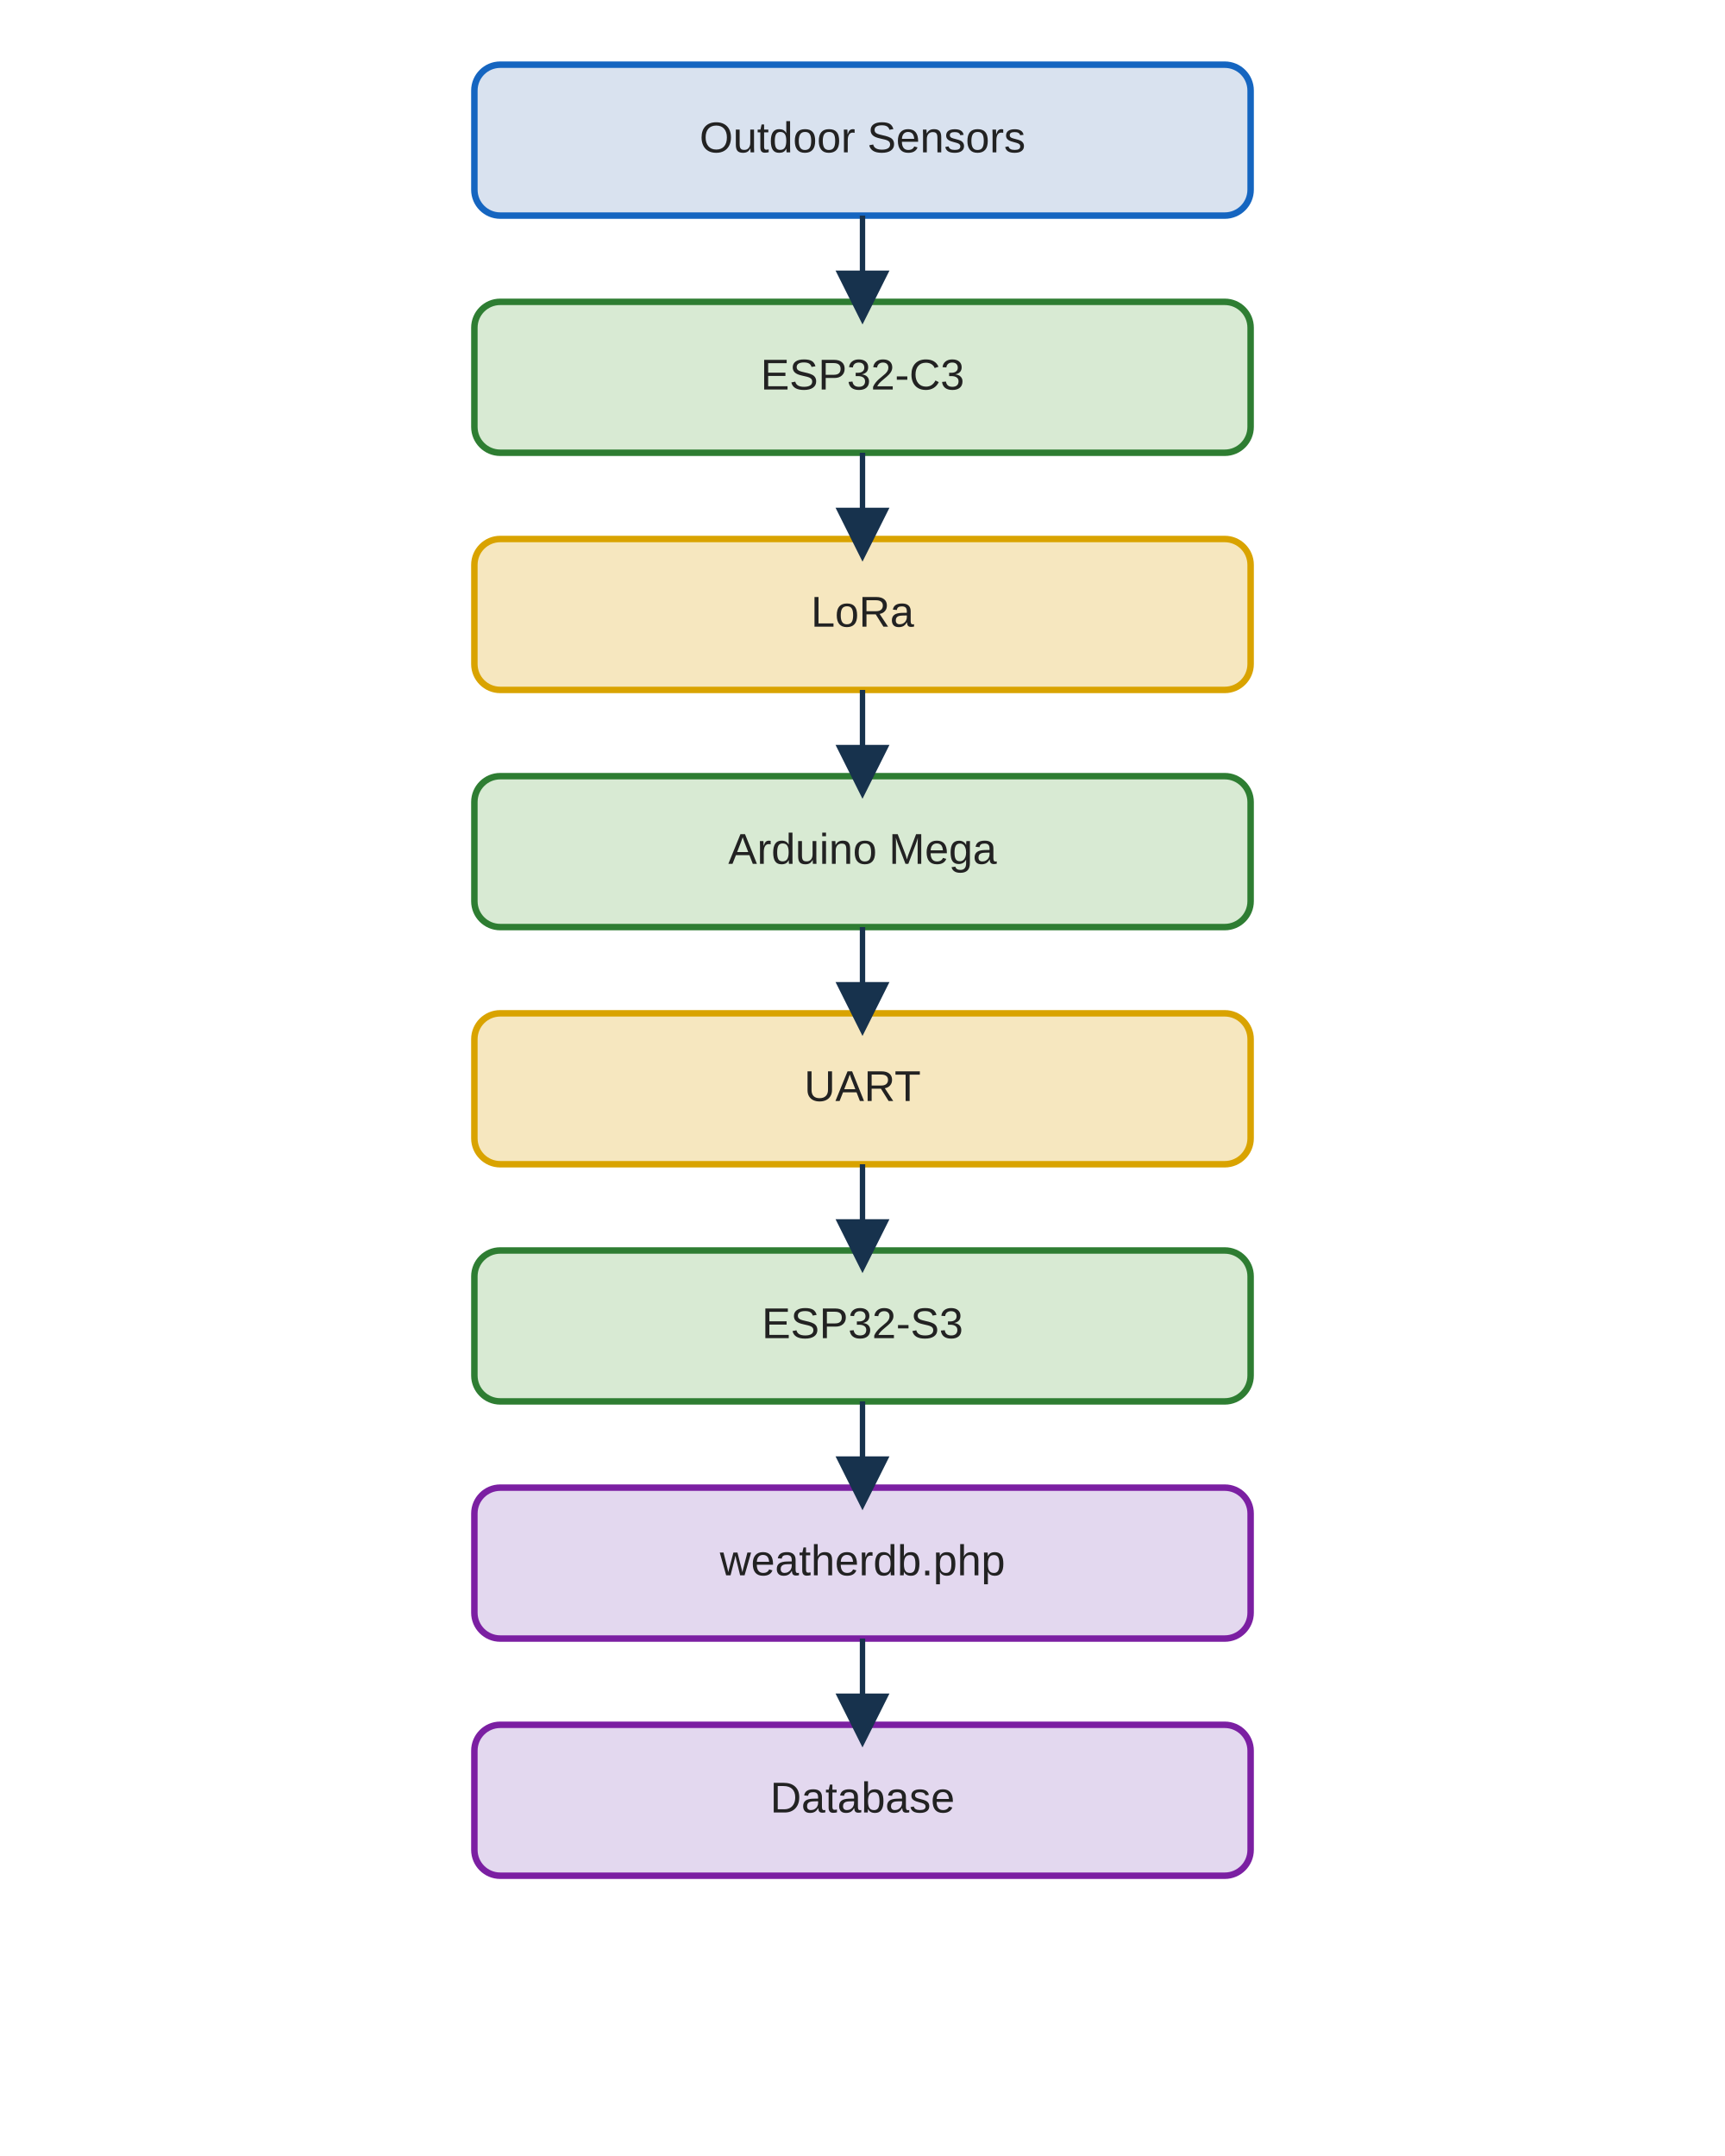
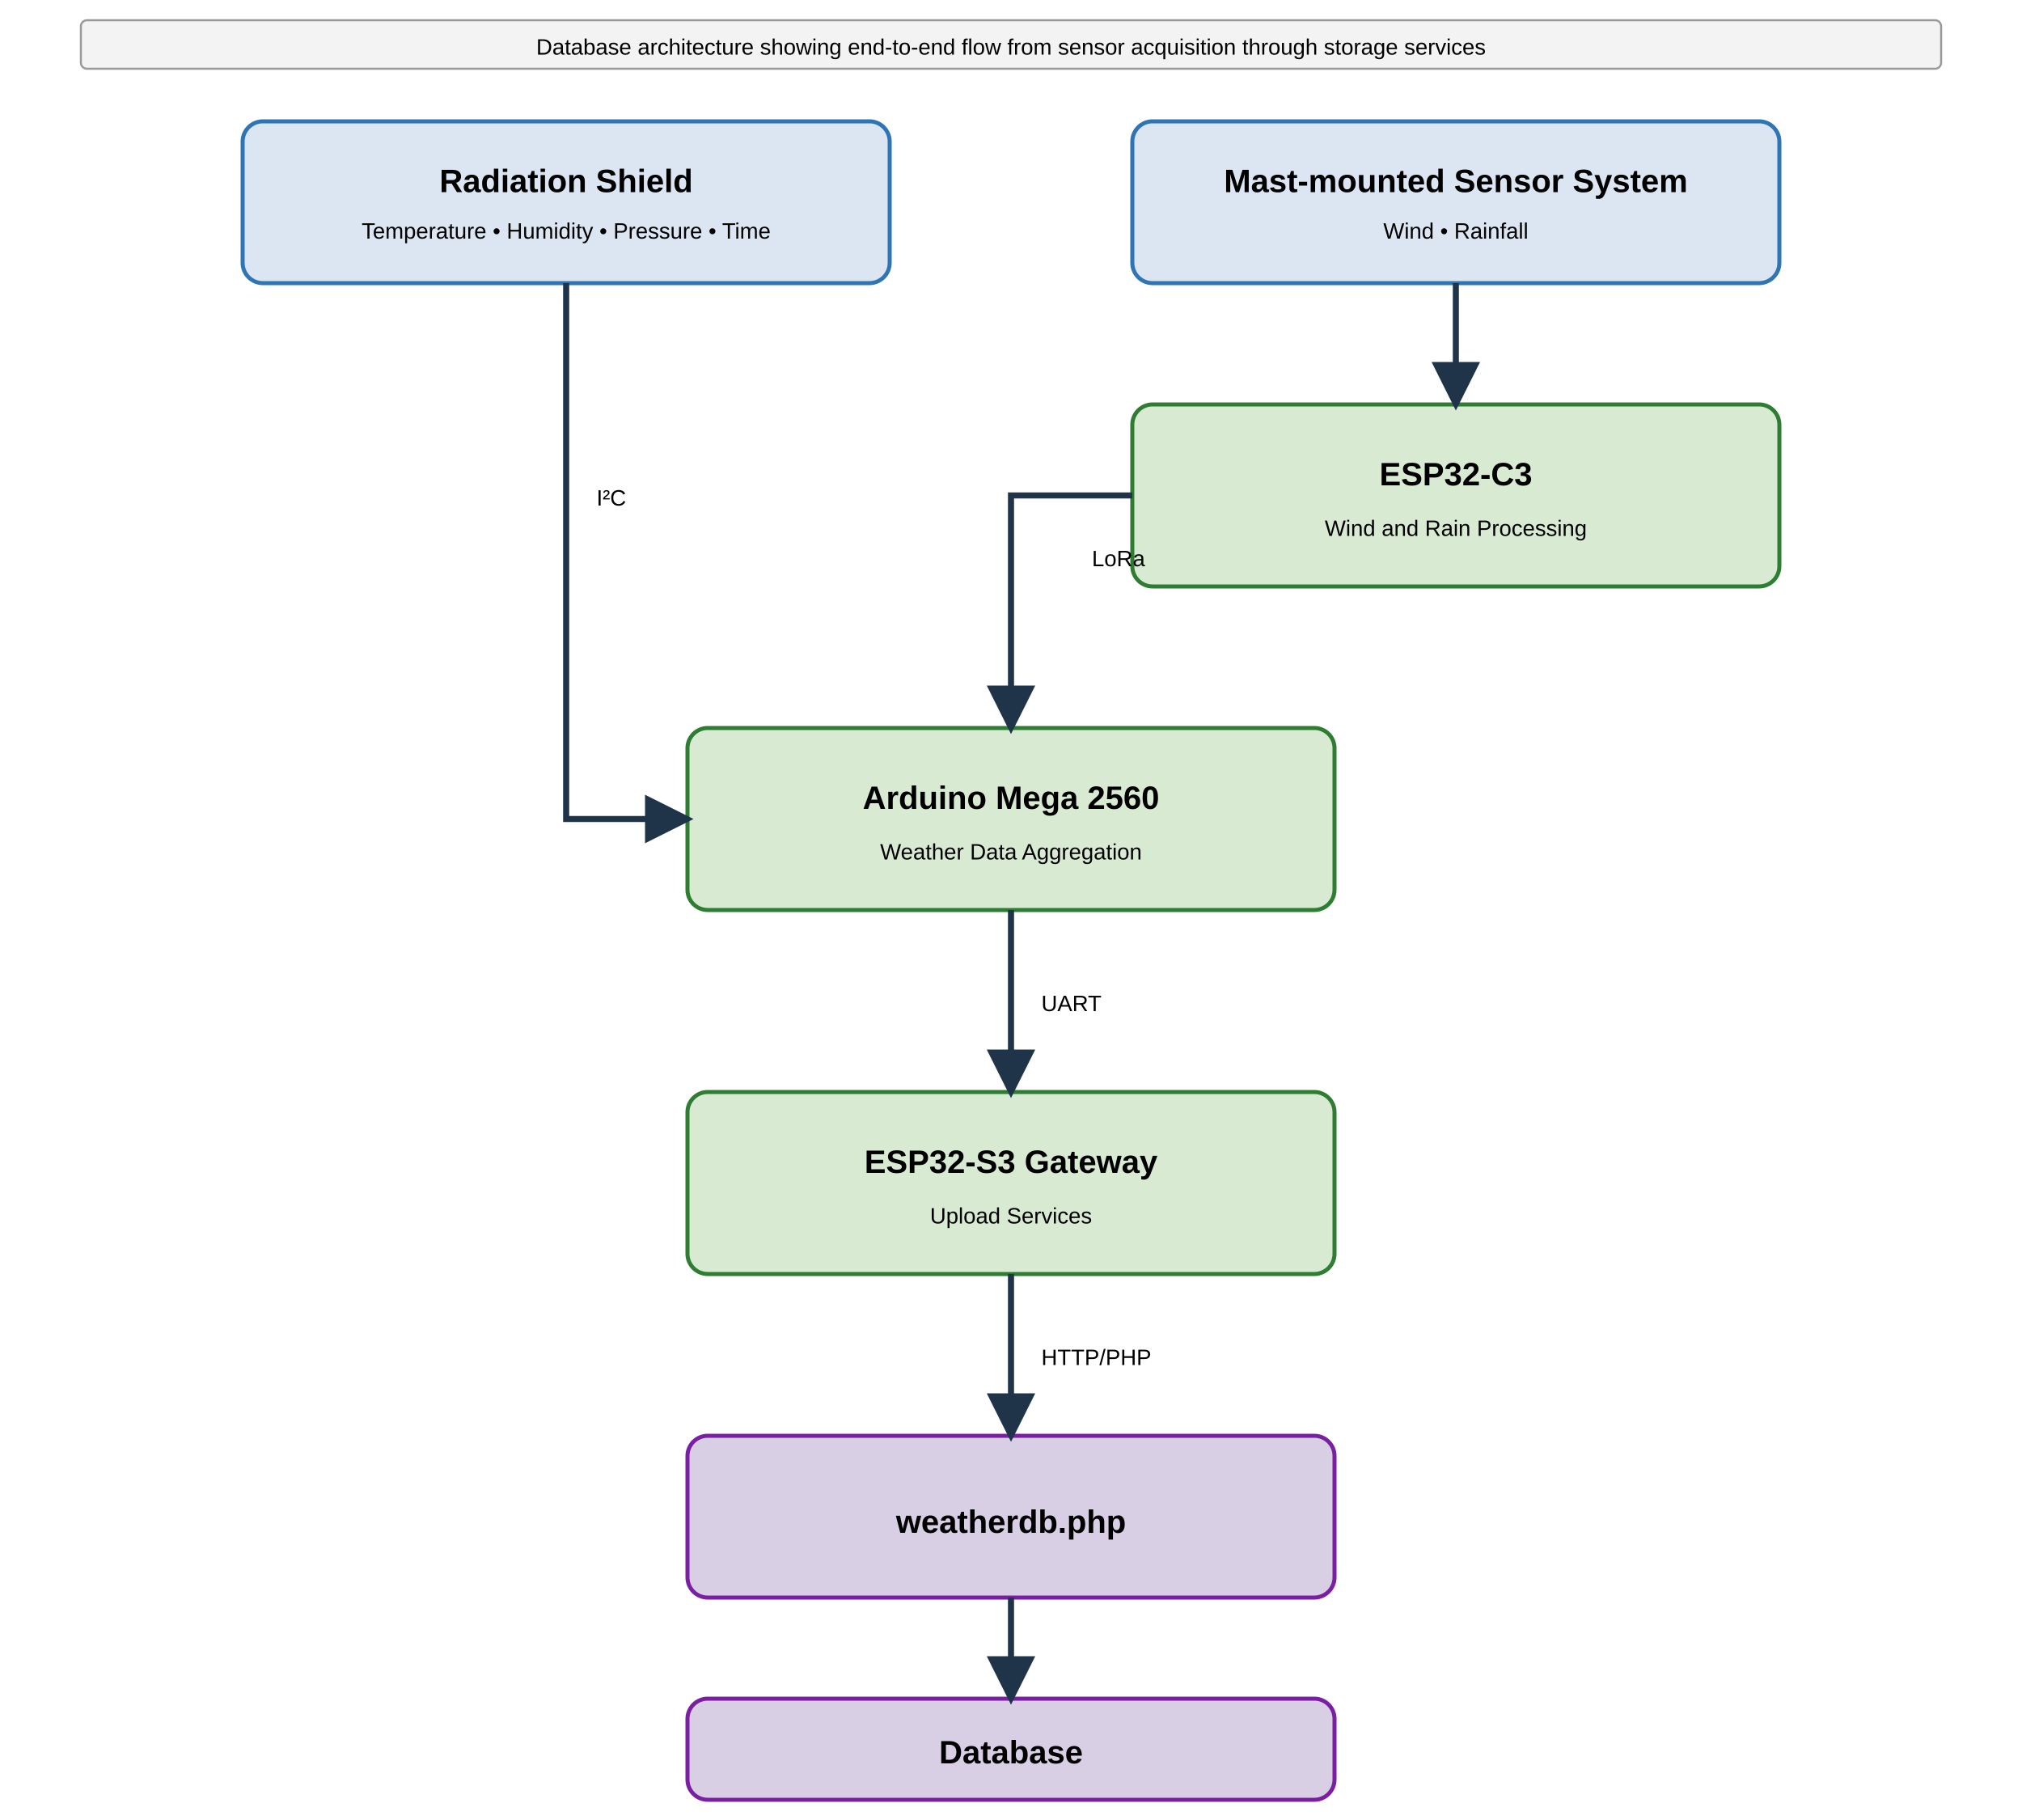
- <svg xmlns="http://www.w3.org/2000/svg" width="800" height="1000" viewBox="0 0 800 1000">
+ <svg xmlns="http://www.w3.org/2000/svg" width="1000" height="900" viewBox="0 0 1000 900">
  <defs>
    <style>
-       .label{
-         font-family:Arial,Helvetica,sans-serif;
-         font-size:20px;
-         text-anchor:middle;
-         dominant-baseline:middle;
-         fill:#222222;
-       }
+ .title { font: bold 16px Arial, sans-serif; fill:#000; }
+ .small { font: 11px Arial, sans-serif; fill:#000; }

-       .blueBox{
-         fill:#d9e2ef;
-         stroke:#1565c0;
-         stroke-width:3;
-       }
+ .sensorBox {
+     fill:#dce6f2;
+     stroke:#2f75b5;
+     stroke-width:2;
+ }

-       .greenBox{
-         fill:#d8ead3;
-         stroke:#2e7d32;
-         stroke-width:3;
-       }
+ .controllerBox {
+     fill:#d9ead3;
+     stroke:#2e7d32;
+     stroke-width:2;
+ }

-       .goldBox{
-         fill:#f6e7bf;
-         stroke:#d9a300;
-         stroke-width:3;
-       }
+ .commBox {
+     fill:#f5e6c8;
+     stroke:#d99000;
+     stroke-width:2;
+ }

-       .purpleBox{
-         fill:#e3d8ef;
-         stroke:#7b1fa2;
-         stroke-width:3;
-       }
+ .serviceBox {
+     fill:#d9cfe5;
+     stroke:#7b1fa2;
+     stroke-width:2;
+ }

-       .flow{
-         stroke:#17324d;
-         stroke-width:2.5;
-         fill:none;
-       }
-     </style>
-     <marker id="arrow" markerWidth="10" markerHeight="10" refX="5" refY="5" orient="auto">
-       <path d="M0,0 L10,5 L0,10 Z" fill="#17324d" />
+ .noteBox {
+     fill:#f3f3f3;
+     stroke:#999;
+     stroke-width:1;
+ }
+ 
+ .arrow {
+     stroke:#1f3349;
+     stroke-width:3;
+     fill:none;
+     marker-end:url(#arrowhead);
+ }
+ 
+ </style>
+     <marker id="arrowhead" markerWidth="8" markerHeight="8" refX="7" refY="4" orient="auto">
+       <polygon points="0,0 8,4 0,8" fill="#1f3349" />
    </marker>
  </defs>
-   <rect x="220" y="30" width="360" height="70" rx="12" class="blueBox" />
-   <text x="400" y="65" class="label">Outdoor Sensors</text>
-   <rect x="220" y="140" width="360" height="70" rx="12" class="greenBox" />
-   <text x="400" y="175" class="label">ESP32-C3</text>
-   <rect x="220" y="250" width="360" height="70" rx="12" class="goldBox" />
-   <text x="400" y="285" class="label">LoRa</text>
-   <rect x="220" y="360" width="360" height="70" rx="12" class="greenBox" />
-   <text x="400" y="395" class="label">Arduino Mega</text>
-   <rect x="220" y="470" width="360" height="70" rx="12" class="goldBox" />
-   <text x="400" y="505" class="label">UART</text>
-   <rect x="220" y="580" width="360" height="70" rx="12" class="greenBox" />
-   <text x="400" y="615" class="label">ESP32-S3</text>
-   <rect x="220" y="690" width="360" height="70" rx="12" class="purpleBox" />
-   <text x="400" y="725" class="label">weatherdb.php</text>
-   <rect x="220" y="800" width="360" height="70" rx="12" class="purpleBox" />
-   <text x="400" y="835" class="label">Database</text>
-   <line x1="400" y1="100" x2="400" y2="138" class="flow" marker-end="url(#arrow)" />
-   <line x1="400" y1="210" x2="400" y2="248" class="flow" marker-end="url(#arrow)" />
-   <line x1="400" y1="320" x2="400" y2="358" class="flow" marker-end="url(#arrow)" />
-   <line x1="400" y1="430" x2="400" y2="468" class="flow" marker-end="url(#arrow)" />
-   <line x1="400" y1="540" x2="400" y2="578" class="flow" marker-end="url(#arrow)" />
-   <line x1="400" y1="650" x2="400" y2="688" class="flow" marker-end="url(#arrow)" />
-   <line x1="400" y1="760" x2="400" y2="798" class="flow" marker-end="url(#arrow)" />
+   <rect x="120" y="60" width="320" height="80" rx="10" class="sensorBox" />
+   <text x="280" y="95" text-anchor="middle" class="title">
+ Radiation Shield
+ </text>
+   <text x="280" y="118" text-anchor="middle" class="small">
+ Temperature • Humidity • Pressure • Time
+ </text>
+   <rect x="560" y="60" width="320" height="80" rx="10" class="sensorBox" />
+   <text x="720" y="95" text-anchor="middle" class="title">
+ Mast-mounted Sensor System
+ </text>
+   <text x="720" y="118" text-anchor="middle" class="small">
+ Wind • Rainfall
+ </text>
+   <rect x="560" y="200" width="320" height="90" rx="10" class="controllerBox" />
+   <text x="720" y="240" text-anchor="middle" class="title">
+ ESP32-C3
+ </text>
+   <text x="720" y="265" text-anchor="middle" class="small">
+ Wind and Rain Processing
+ </text>
+   <rect x="340" y="360" width="320" height="90" rx="10" class="controllerBox" />
+   <text x="500" y="400" text-anchor="middle" class="title">
+ Arduino Mega 2560
+ </text>
+   <text x="500" y="425" text-anchor="middle" class="small">
+ Weather Data Aggregation
+ </text>
+   <rect x="340" y="540" width="320" height="90" rx="10" class="controllerBox" />
+   <text x="500" y="580" text-anchor="middle" class="title">
+ ESP32-S3 Gateway
+ </text>
+   <text x="500" y="605" text-anchor="middle" class="small">
+ Upload Services
+ </text>
+   <rect x="340" y="710" width="320" height="80" rx="10" class="serviceBox" />
+   <text x="500" y="758" text-anchor="middle" class="title">
+ weatherdb.php
+ </text>
+   <rect x="340" y="840" width="320" height="50" rx="10" class="serviceBox" />
+   <text x="500" y="872" text-anchor="middle" class="title">
+ Database
+ </text>
+   <path d="M280 140 L280 405 L340 405" class="arrow" />
+   <line x1="720" y1="140" x2="720" y2="200" class="arrow" />
+   <path d="M560 245 L500 245 L500 360" class="arrow" />
+   <line x1="500" y1="450" x2="500" y2="540" class="arrow" />
+   <line x1="500" y1="630" x2="500" y2="710" class="arrow" />
+   <line x1="500" y1="790" x2="500" y2="840" class="arrow" />
+   <text x="295" y="250" class="small">I²C</text>
+   <text x="540" y="280" class="small">LoRa</text>
+   <text x="515" y="500" class="small">UART</text>
+   <text x="515" y="675" class="small">HTTP/PHP</text>
+   <rect x="40" y="10" width="920" height="24" rx="3" class="noteBox" />
+   <text x="500" y="27" text-anchor="middle" class="small">
+ Database architecture showing end-to-end flow from sensor acquisition through storage services
+ </text>
</svg>
